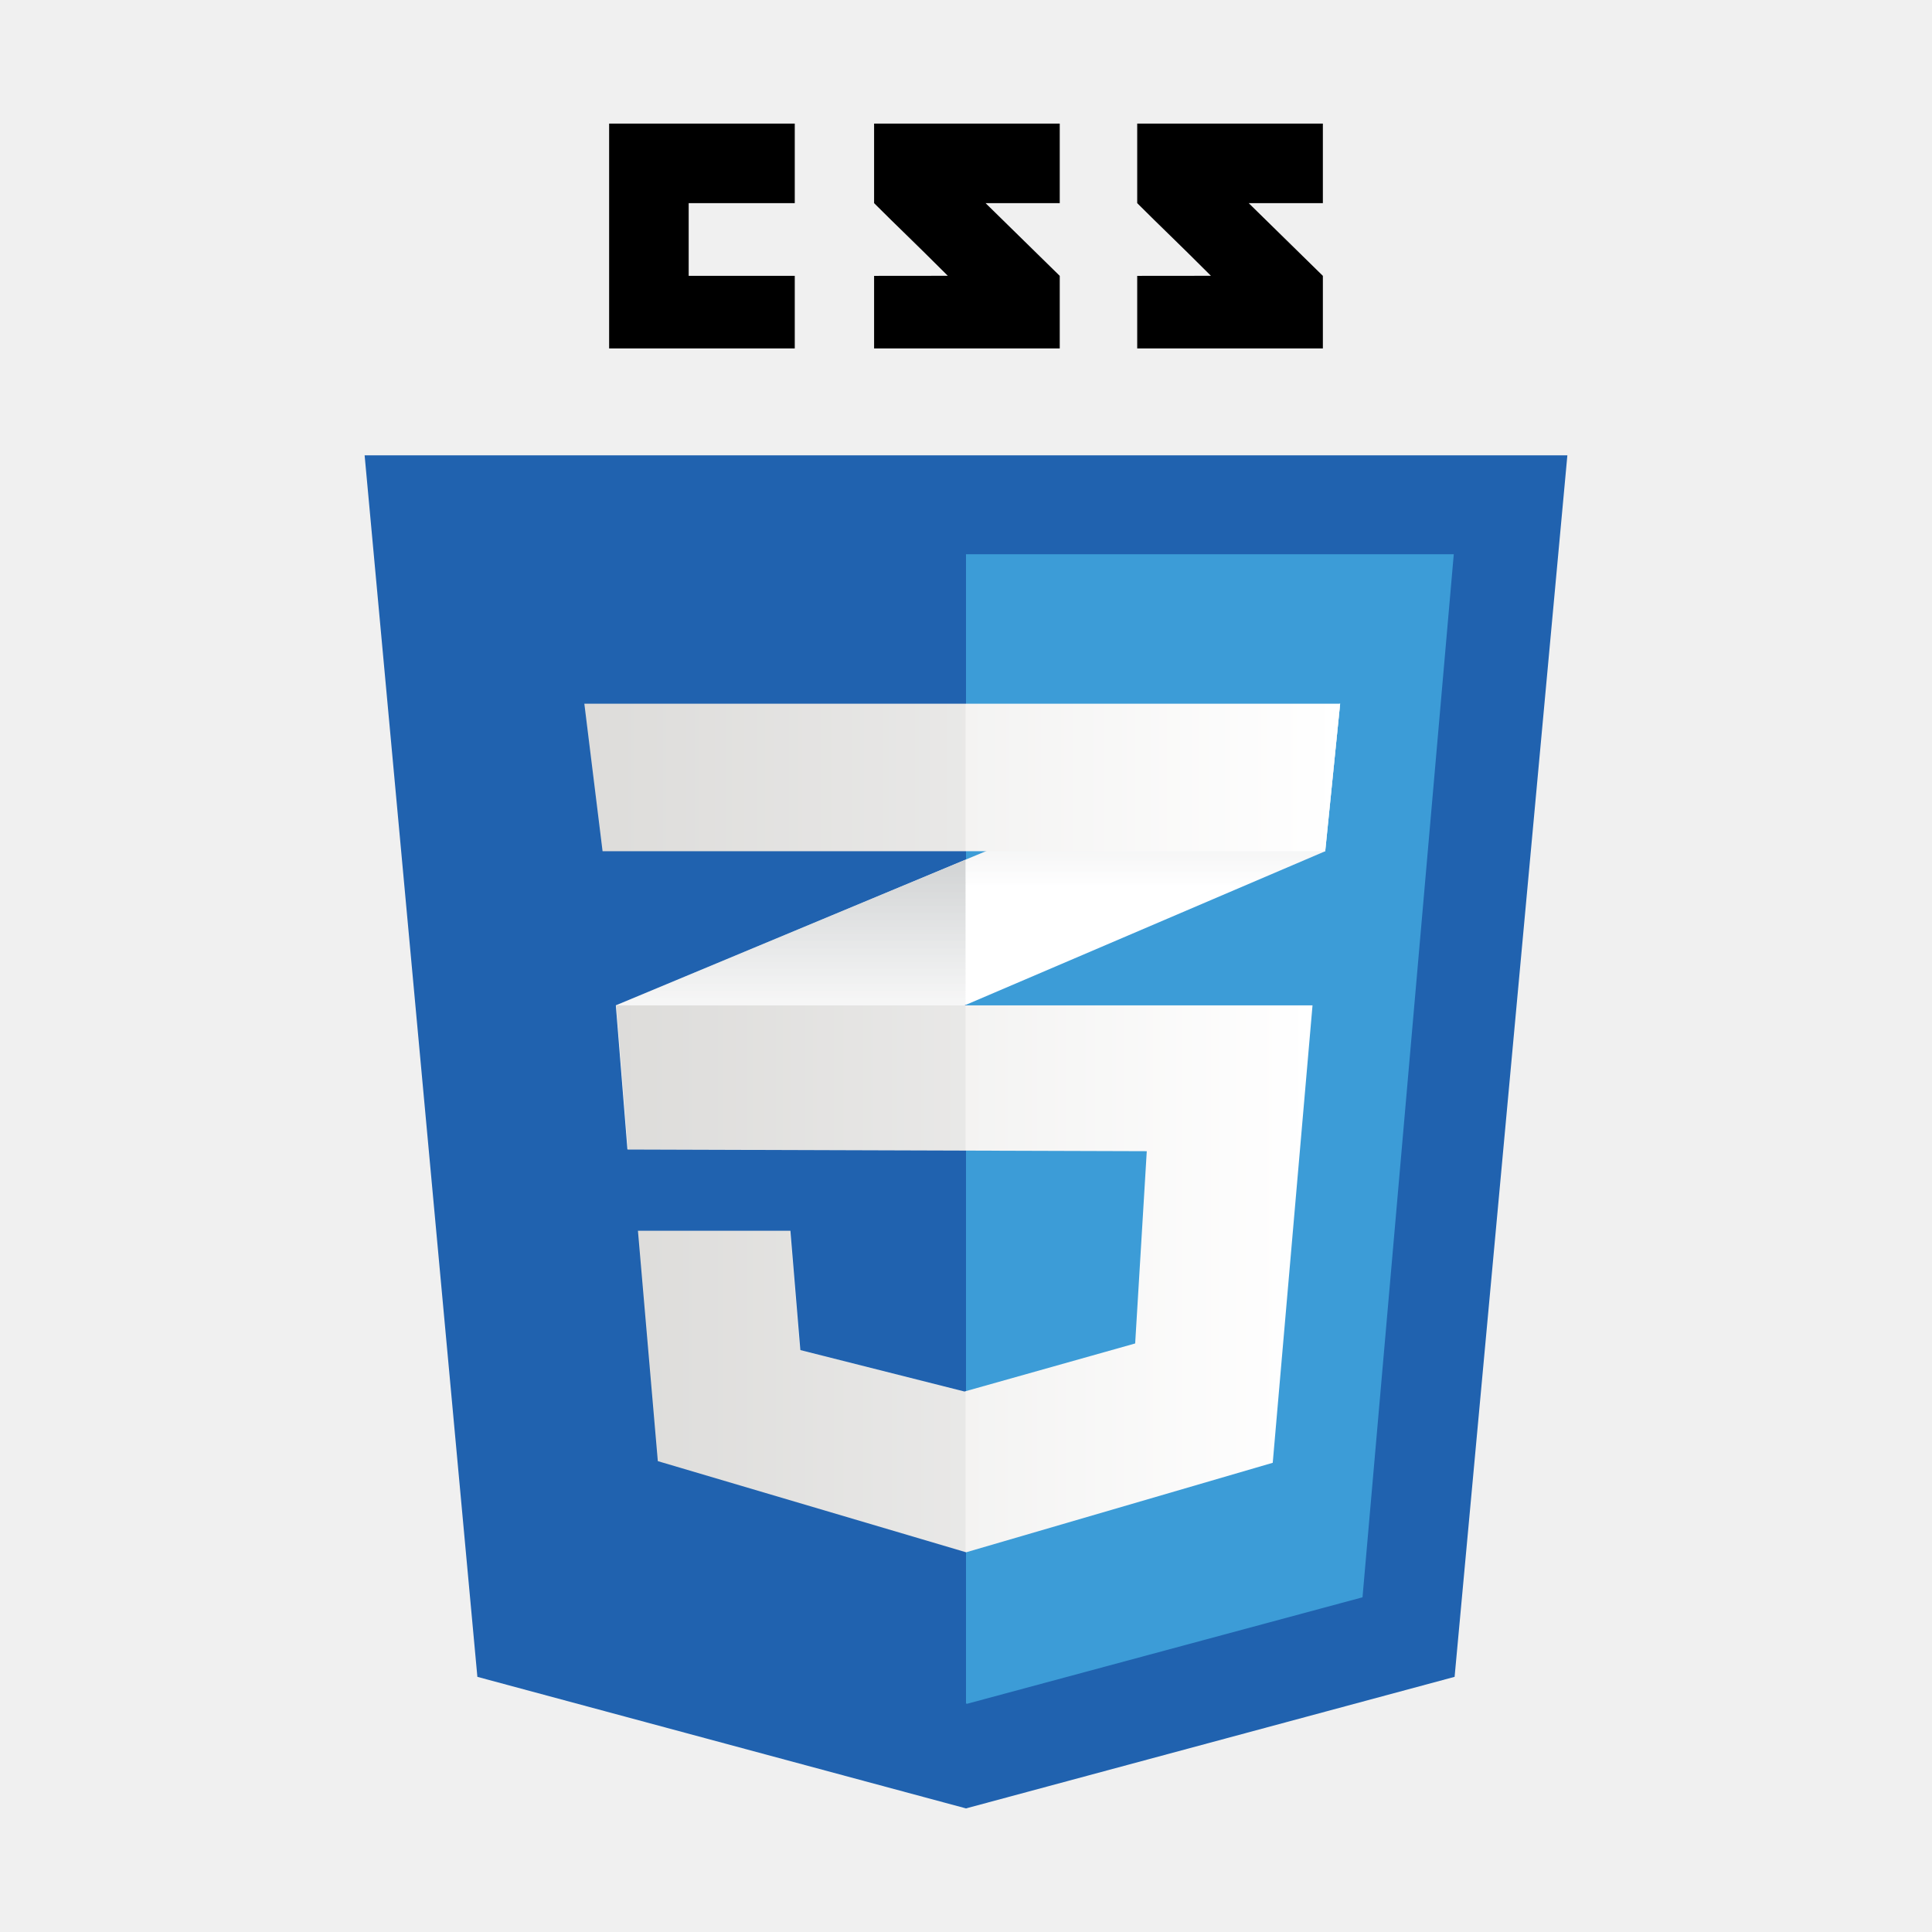
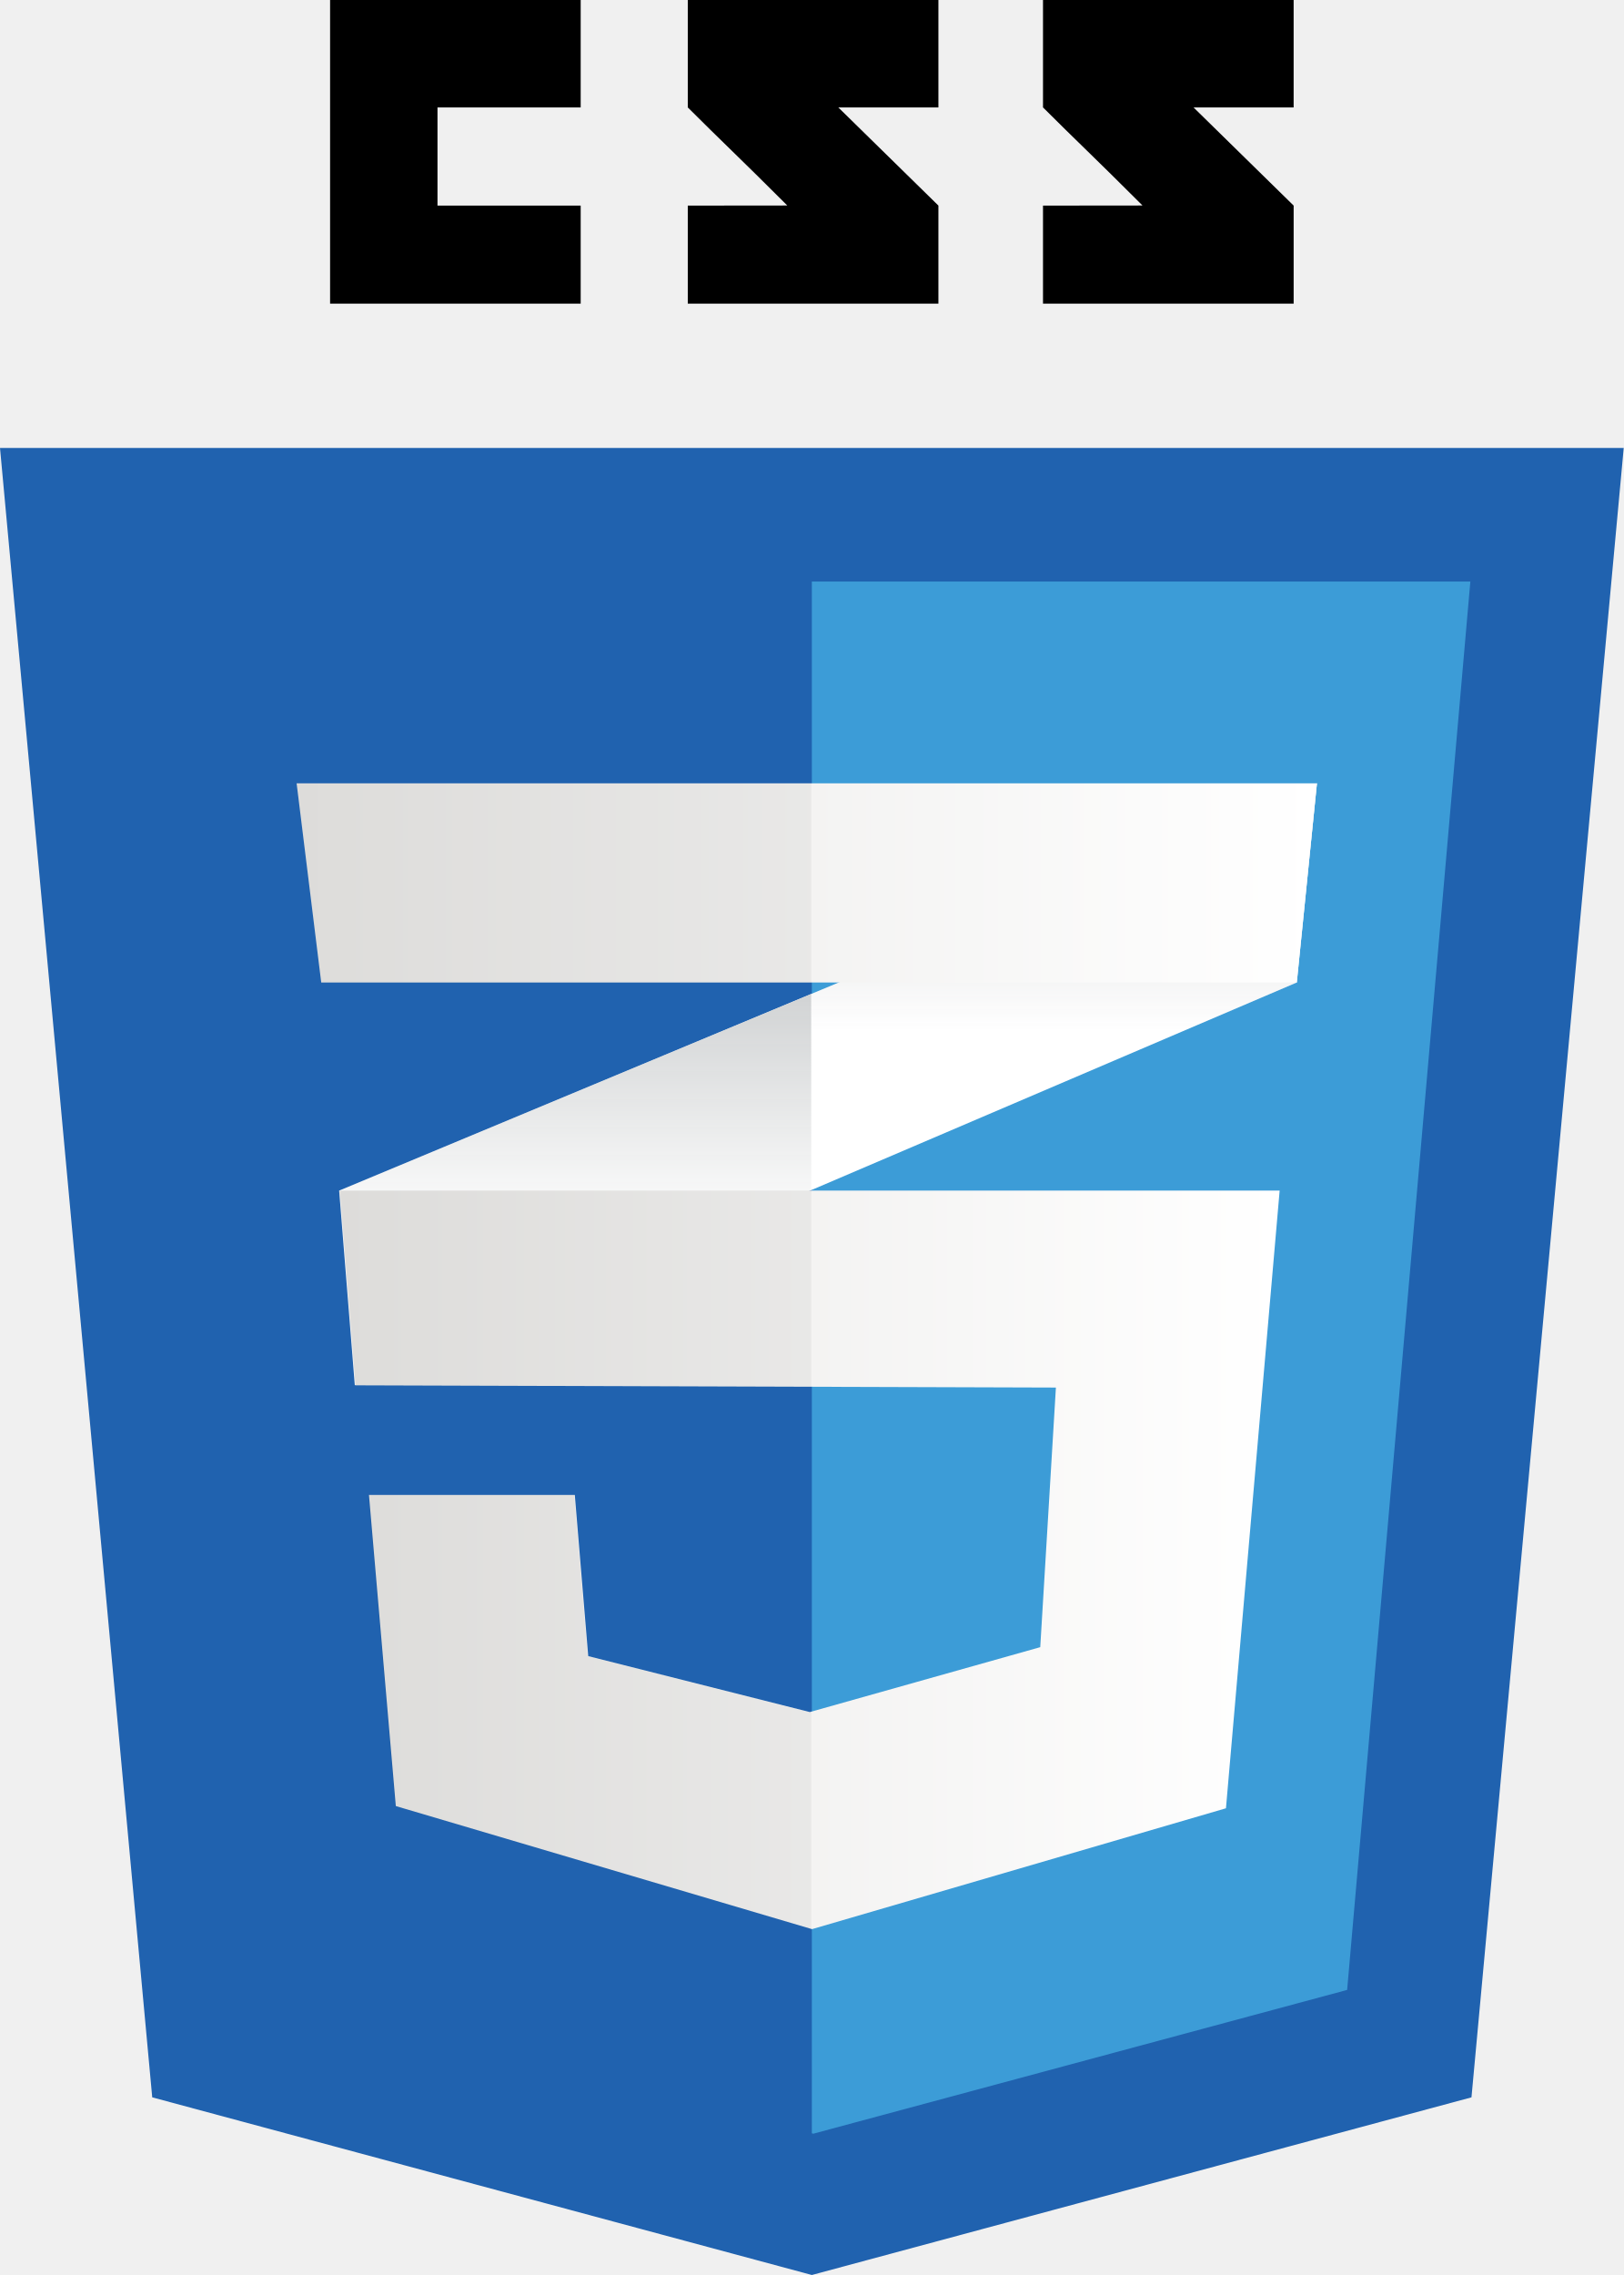
- <svg xmlns="http://www.w3.org/2000/svg" width="20" height="20" viewBox="0 0 538.584 538.583">
-   <path d="M0 0h538.584v538.583H0V0z" fill="none" />
-   <path d="M405.5 467.454L269.29 504.13l-136.212-36.676-31.432-340.525h335.29L405.5 467.454z" fill="#2062af" />
-   <path d="M269.289 154.511v320.367l.308.084 110.229-29.682 25.443-290.769h-135.98z" fill="#3c9cd7" />
-   <path d="M191.985 76.899V56.631h29.571V34.453h-51.749v62.684h51.749V76.899h-29.571zm82.766-20.268h20.674V34.453h-51.754v22.178c6.924 6.924 10.535 10.238 20.549 20.252-5.854 0-20.549.021-20.549.02v20.234h51.754V76.899l-20.674-20.268zm73.352 0h20.673V34.453H317.02v22.178c6.924 6.924 10.537 10.238 20.551 20.252-5.852 0-20.551.021-20.551.02v20.234h51.757V76.899l-20.674-20.268z" />
-   <path d="M269.168 239.656l-97.49 40.602 3.233 40.199 94.257-40.301 100.265-42.868 4.157-41.122-104.422 43.49z" fill="#fff" />
-   <linearGradient id="a" gradientUnits="userSpaceOnUse" x1="-825.508" y1="1338.301" x2="-825.508" y2="1419.102" gradientTransform="matrix(1 0 0 -1 1045.93 1658.759)">
-     <stop offset=".387" stop-color="#d1d3d4" stop-opacity="0" />
-     <stop offset="1" stop-color="#d1d3d4" />
-   </linearGradient>
-   <path d="M171.677 280.258l3.233 40.199 94.257-40.301v-40.5l-97.49 40.602z" fill="url(#a)" />
-   <linearGradient id="b" gradientUnits="userSpaceOnUse" x1="-724.552" y1="1378.602" x2="-724.552" y2="1462.591" gradientTransform="matrix(1 0 0 -1 1045.93 1658.759)">
-     <stop offset=".387" stop-color="#d1d3d4" stop-opacity="0" />
-     <stop offset="1" stop-color="#d1d3d4" />
-   </linearGradient>
-   <path d="M373.59 196.167l-104.422 43.489v40.5l100.265-42.868 4.157-41.121z" fill="url(#b)" />
-   <linearGradient id="c" gradientUnits="userSpaceOnUse" x1="-874.103" y1="1302.263" x2="-680.039" y2="1302.263" gradientTransform="matrix(1 0 0 -1 1045.93 1658.759)">
-     <stop offset="0" stop-color="#e8e7e5" />
-     <stop offset="1" stop-color="#fff" />
-   </linearGradient>
-   <path d="M171.827 280.258l3.234 40.199 144.625.461-3.235 53.598-47.59 13.398-45.748-11.551-2.772-33.268h-42.508l5.545 64.225 85.945 25.412 85.479-24.951 11.09-127.523H171.827z" fill="url(#c)" />
-   <path d="M269.168 280.258h-97.49l3.233 40.199 94.257.301v-40.5zm0 107.528l-.462.129-45.742-11.551-2.772-33.268h-42.507l5.544 64.225 85.939 25.412v-44.947z" opacity=".05" />
-   <linearGradient id="d" gradientUnits="userSpaceOnUse" x1="-883.032" y1="1442.031" x2="-672.341" y2="1442.031" gradientTransform="matrix(1 0 0 -1 1045.93 1658.759)">
-     <stop offset="0" stop-color="#e8e7e5" />
-     <stop offset="1" stop-color="#fff" />
-   </linearGradient>
-   <path d="M162.898 196.167H373.59l-4.157 41.122H167.98l-5.082-41.122z" fill="url(#d)" />
-   <path d="M269.168 196.167h-106.27l5.082 41.122h101.188v-41.122z" opacity=".05" />
+ <svg xmlns="http://www.w3.org/2000/svg" width="96.64mm" height="135.374mm" viewBox="0 0 96.64 135.374" version="1.1" id="svg1">
+   <defs id="defs1">
+     <linearGradient id="a" gradientUnits="userSpaceOnUse" x1="-825.508" y1="1338.301" x2="-825.508" y2="1419.102" gradientTransform="matrix(0.2882269,0,0,-0.2882269,382.2348,521.8792)">
+       <stop offset=".387" stop-color="#d1d3d4" stop-opacity="0" id="stop5" />
+       <stop offset="1" stop-color="#d1d3d4" id="stop6" />
+     </linearGradient>
+     <linearGradient id="b" gradientUnits="userSpaceOnUse" x1="-724.552" y1="1378.602" x2="-724.552" y2="1462.591" gradientTransform="matrix(0.2882269,0,0,-0.2882269,382.2348,521.8792)">
+       <stop offset=".387" stop-color="#d1d3d4" stop-opacity="0" id="stop7" />
+       <stop offset="1" stop-color="#d1d3d4" id="stop8" />
+     </linearGradient>
+     <linearGradient id="c" gradientUnits="userSpaceOnUse" x1="-874.103" y1="1302.263" x2="-680.039" y2="1302.263" gradientTransform="matrix(0.2882269,0,0,-0.2882269,382.2348,521.8792)">
+       <stop offset="0" stop-color="#e8e7e5" id="stop9" />
+       <stop offset="1" stop-color="#fff" id="stop10" />
+     </linearGradient>
+     <linearGradient id="d" gradientUnits="userSpaceOnUse" x1="-883.032" y1="1442.031" x2="-672.341" y2="1442.031" gradientTransform="matrix(0.2882269,0,0,-0.2882269,382.2348,521.8792)">
+       <stop offset="0" stop-color="#e8e7e5" id="stop11" />
+       <stop offset="1" stop-color="#fff" id="stop12" />
+     </linearGradient>
+   </defs>
+   <g id="layer1" transform="translate(-110.0667,-53.71042)">
+     <path d="m 197.646,178.513 -39.259,10.571 -39.26,-10.571 -9.06,-98.148 h 96.64 z" fill="#2062af" id="path2" style="stroke-width:0.288" />
+     <path d="m 158.386,88.314 v 92.338 l 0.089,0.024 31.771,-8.555 7.333,-83.807 z" fill="#3c9cd7" id="path3" style="stroke-width:0.288" />
+     <path d="m 136.105,65.944 v -5.842 h 8.523 V 53.71 H 129.713 v 18.067 h 14.915 v -5.833 z m 23.855,-5.842 h 5.959 V 53.71 H 151.002 v 6.392 c 1.996,1.996 3.036,2.951 5.923,5.837 -1.687,0 -5.923,0.006 -5.923,0.006 v 5.832 h 14.917 v -5.833 z m 21.142,0 h 5.959 v -6.392 h -14.917 v 6.392 c 1.996,1.996 3.037,2.951 5.923,5.837 -1.687,0 -5.923,0.006 -5.923,0.006 v 5.832 h 14.918 v -5.833 z" id="path4" style="stroke-width:0.288" />
+     <path d="m 158.351,112.855 -28.099,11.703 0.932,11.586 27.167,-11.616 28.899,-12.356 1.198,-11.852 z" fill="#ffffff" id="path5" style="stroke-width:0.288" />
+     <path d="m 130.251,124.558 0.932,11.586 27.167,-11.616 v -11.673 z" fill="url(#a)" id="path6" style="fill:url(#a);stroke-width:0.288" />
+     <path d="m 188.448,100.321 -30.097,12.535 v 11.673 l 28.899,-12.356 z" fill="url(#b)" id="path8" style="fill:url(#b);stroke-width:0.288" />
+     <path d="m 130.295,124.558 0.932,11.586 41.685,0.133 -0.932,15.448 -13.717,3.862 -13.186,-3.329 -0.799,-9.589 h -12.252 l 1.598,18.511 24.772,7.324 24.637,-7.192 3.196,-36.756 z" fill="url(#c)" id="path10" style="fill:url(#c);stroke-width:0.288" />
+     <path d="m 158.351,124.558 h -28.099 l 0.932,11.586 27.167,0.087 z m 0,30.992 -0.133,0.037 -13.184,-3.329 -0.799,-9.589 h -12.252 l 1.598,18.511 24.77,7.324 z" opacity="0.05" id="path11" style="stroke-width:0.288" />
+     <path d="m 127.721,100.321 h 60.727 l -1.198,11.852 h -58.064 z" fill="url(#d)" id="path12" style="fill:url(#d);stroke-width:0.288" />
+     <path d="m 158.351,100.321 h -30.63 l 1.465,11.852 h 29.165 z" opacity="0.05" id="path13" style="stroke-width:0.288" />
+   </g>
</svg>
